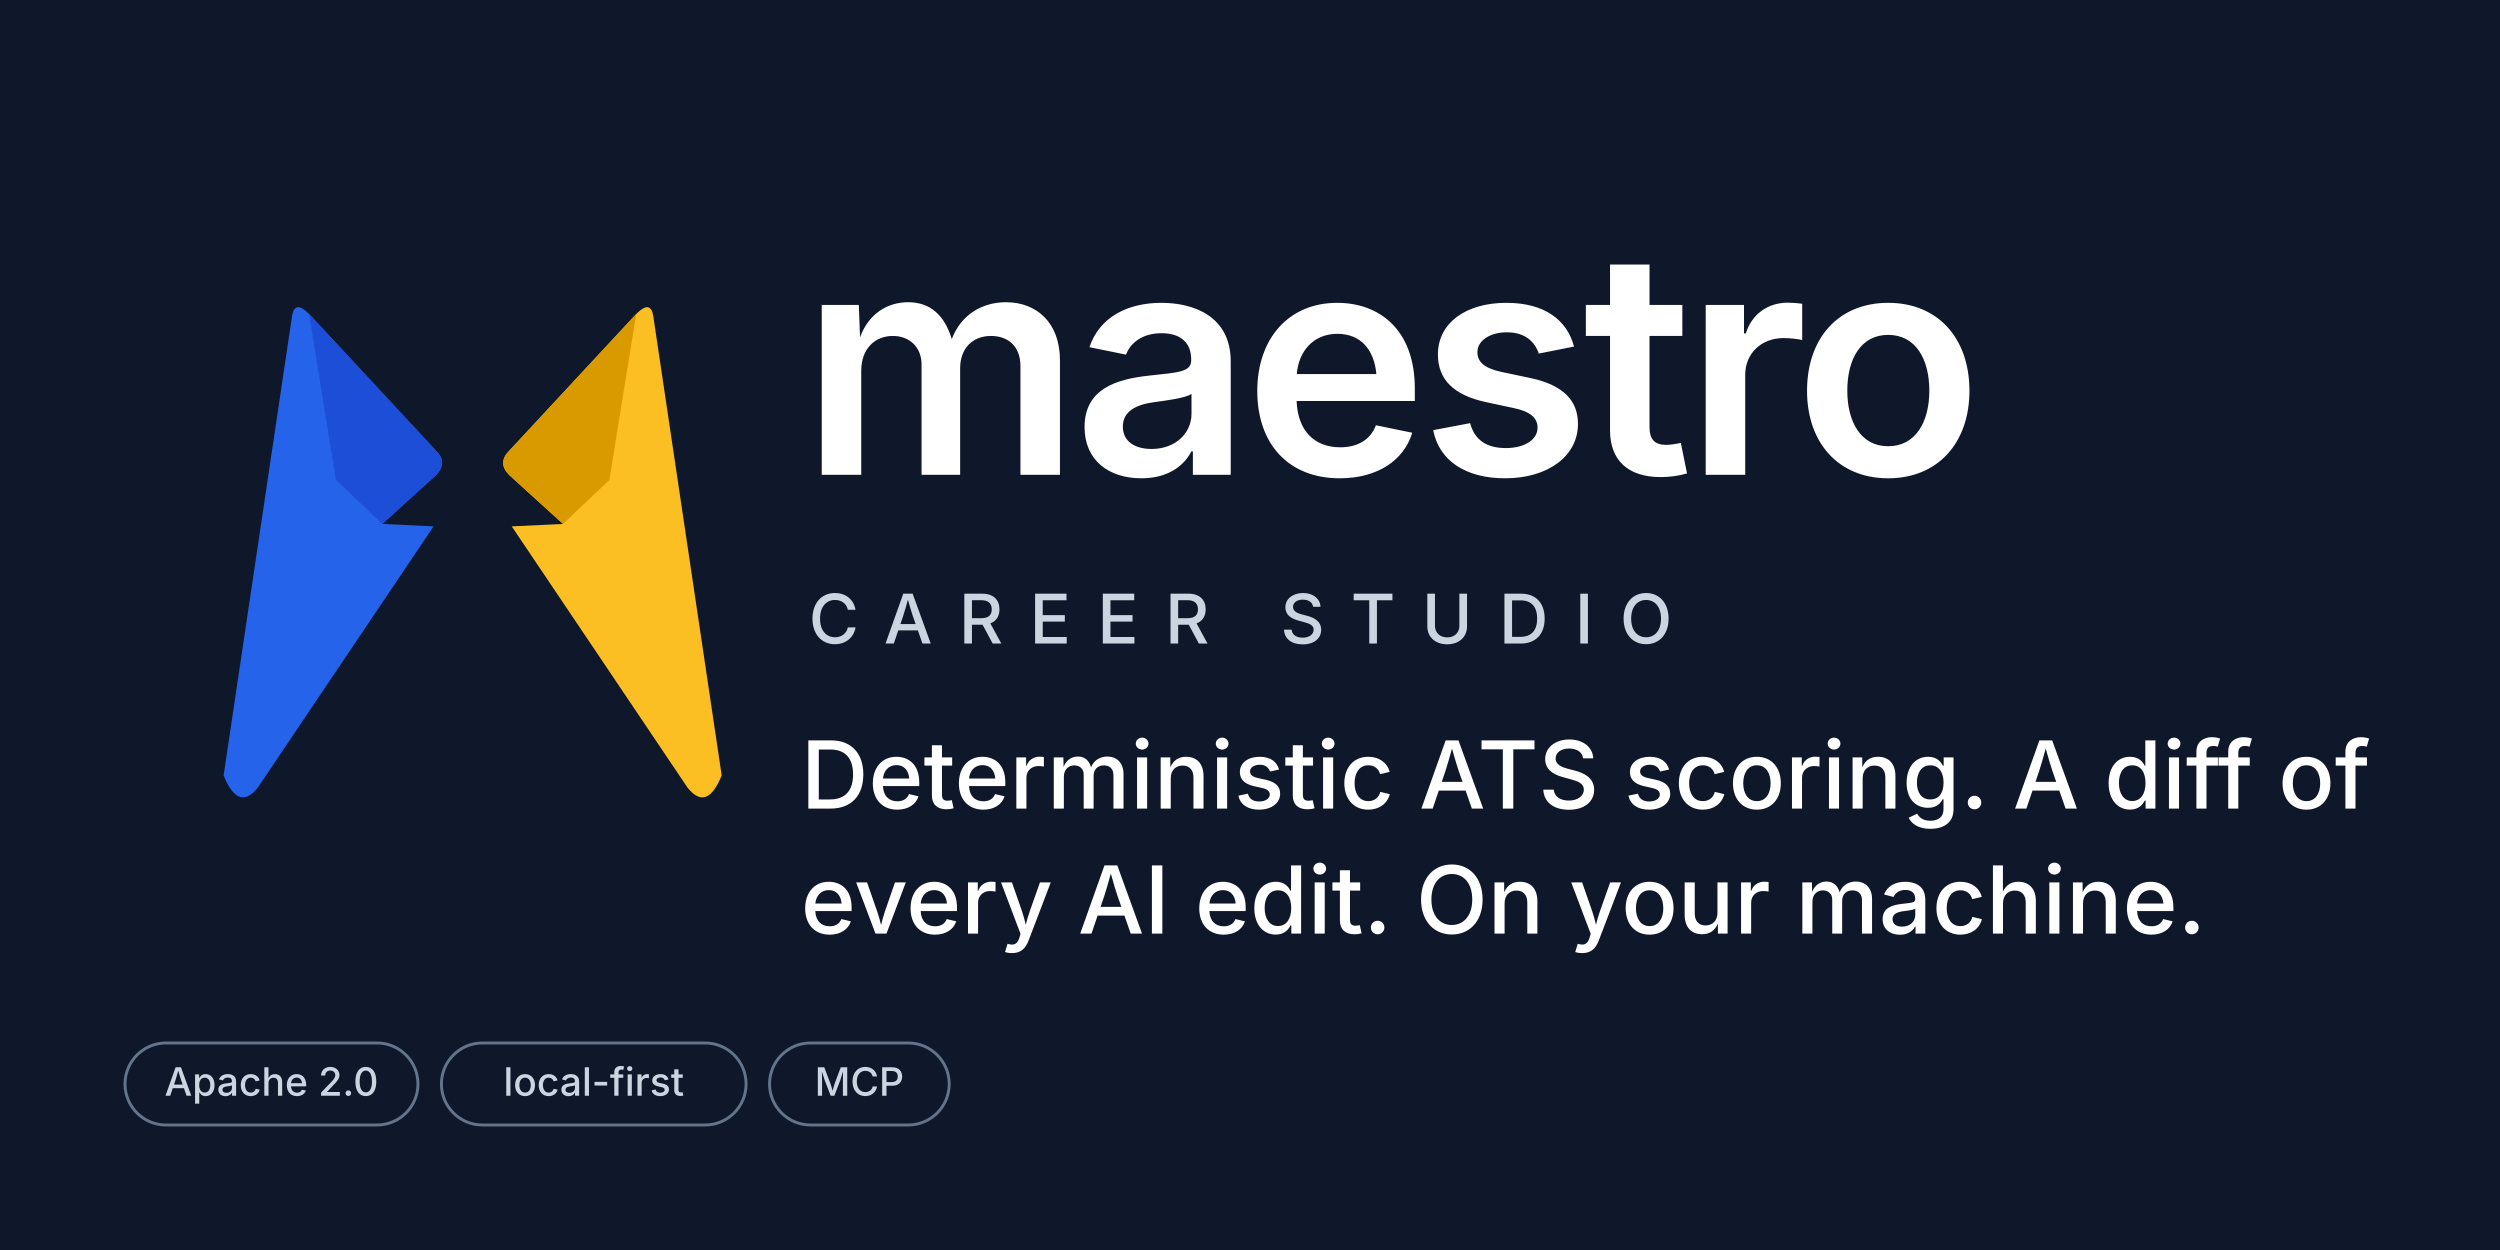
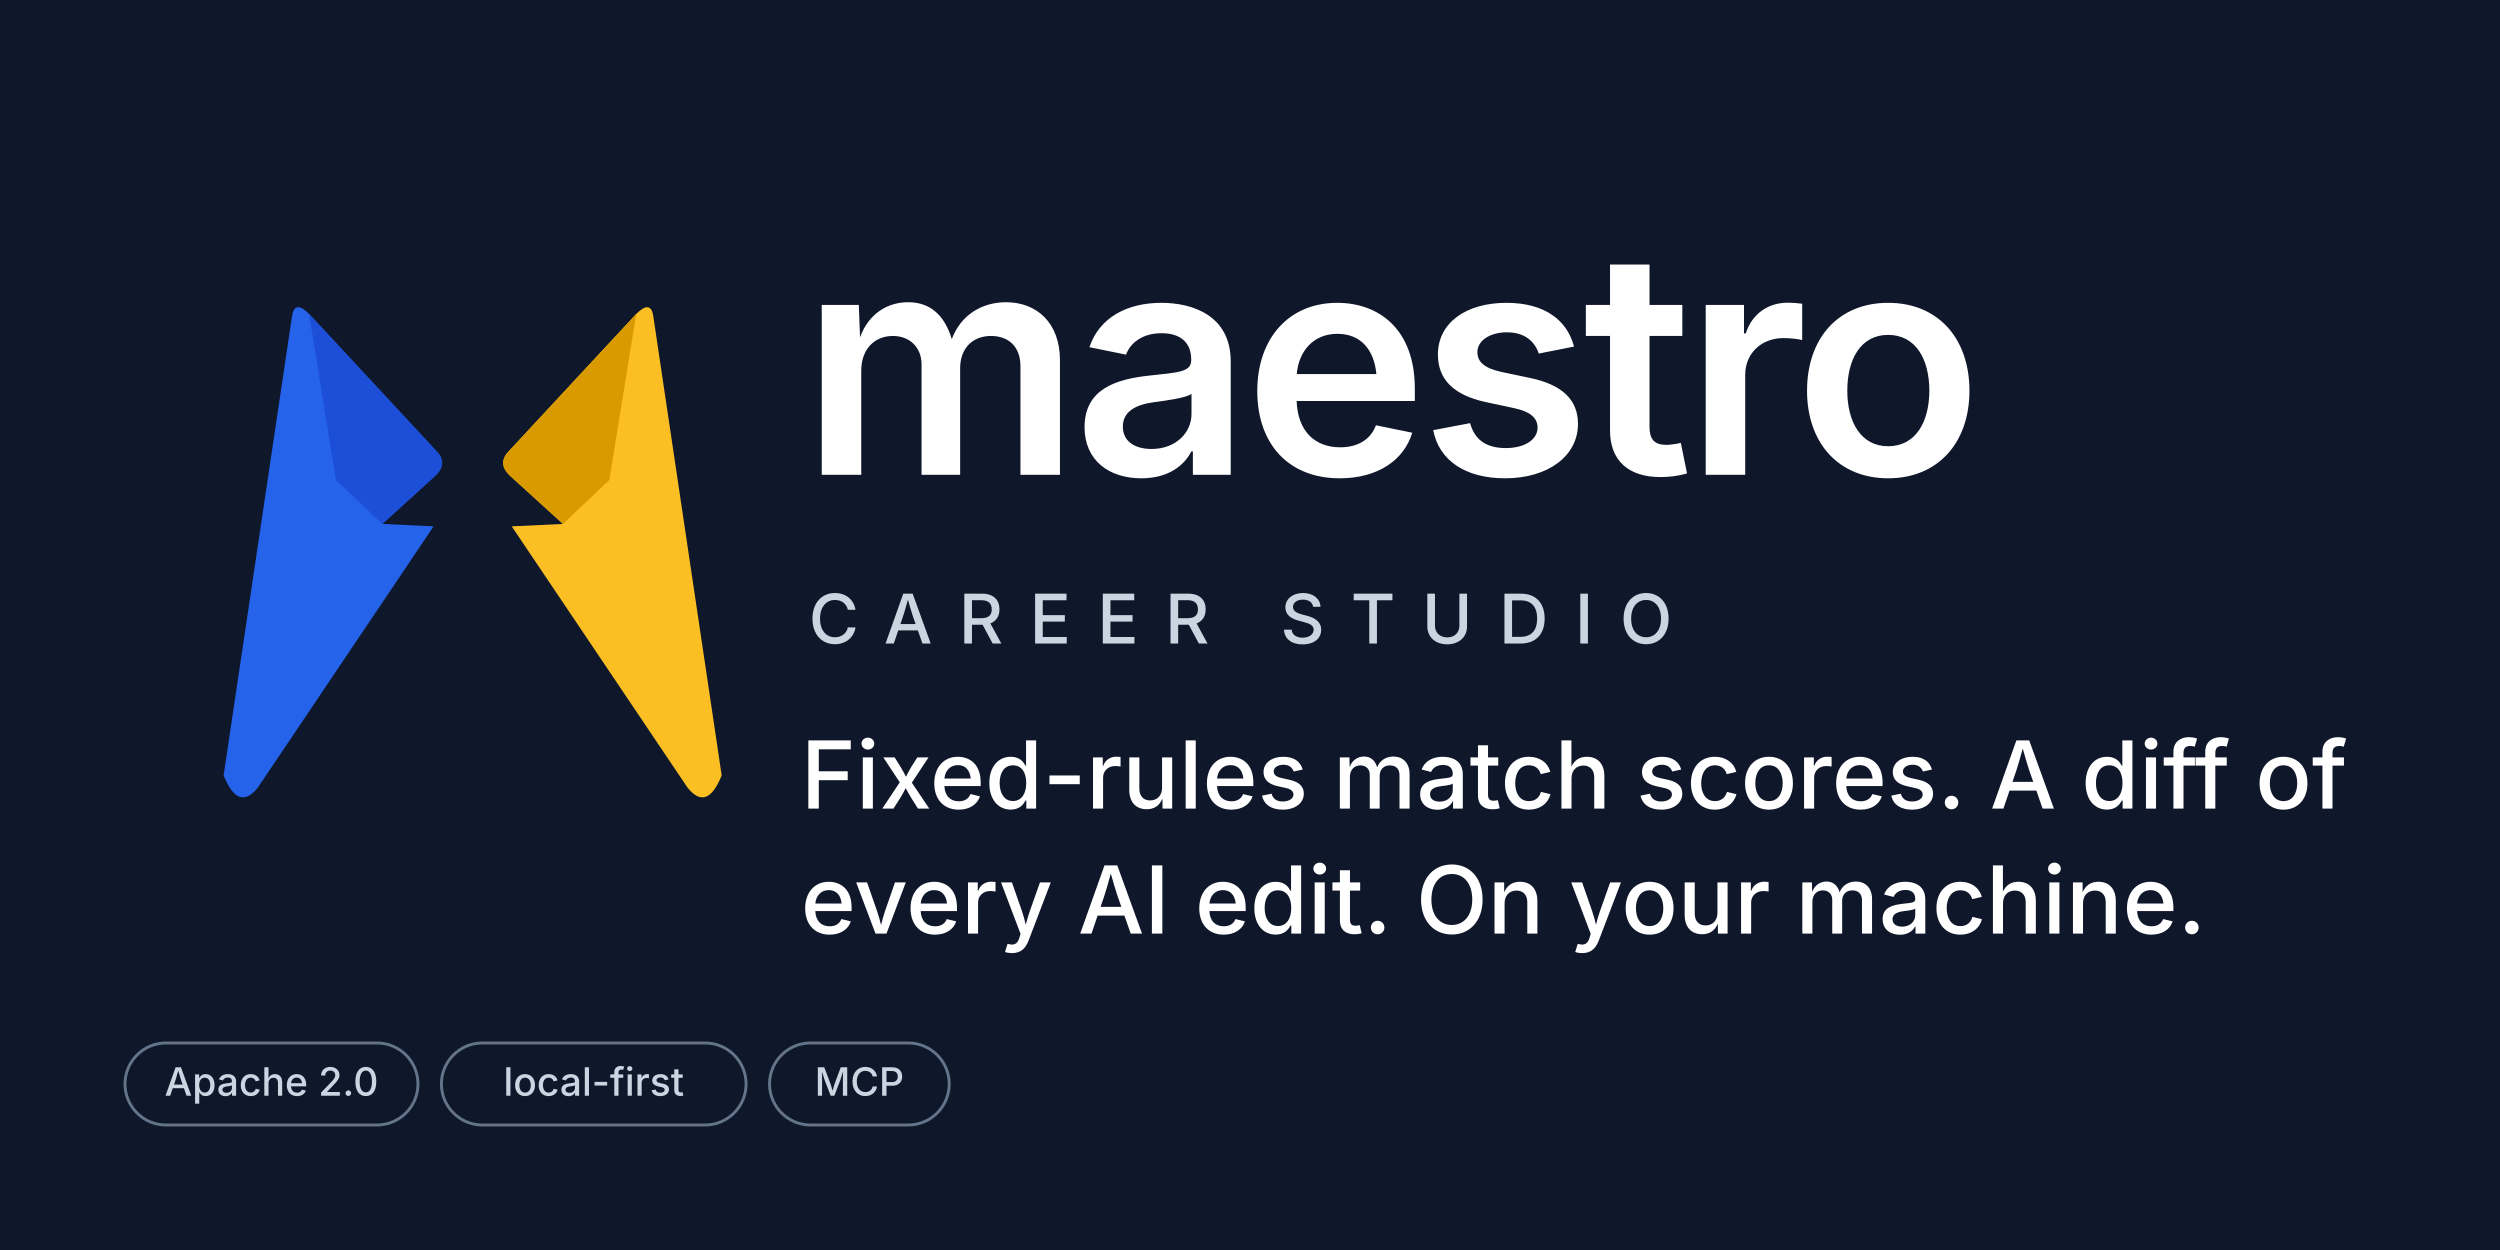
<svg xmlns="http://www.w3.org/2000/svg" width="1280" height="640" viewBox="0 0 1280 640">
  <rect width="1280" height="640" fill="#0F172A" />
  <g id="mark" transform="translate(42 102) scale(1.25)">
    <path d="M58 236              L86 48              Q87 41 93 47              L145 103              Q150 108 145 113              L123 133              L144 134              L72 241              Q64 251 58 236Z" fill="#2563EB" />
    <path d="M93 47              L145 103              Q150 108 145 113              L123 133              L104 115Z" fill="#1D4ED8" />
    <path d="M262 236              L234 48              Q233 41 227 47              L175 103              Q170 108 175 113              L197 133              L176 134              L248 241              Q256 251 262 236Z" fill="#FBBF24" />
    <path d="M227 47              L175 103              Q170 108 175 113              L197 133              L216 115Z" fill="#D99A00" />
  </g>
  <g id="wordmark" transform="translate(410 100) scale(1.35)">
    <path d="M 7.951,106 H 22.932 V 66.532 c 0,-8.585 5.416,-13.194 11.984,-13.194 6.338,0 10.89,4.264 10.89,10.832 V 106 H 60.44 V 65.553 c 0,-7.202 4.437,-12.215 11.696,-12.215 6.165,0 11.178,3.572 11.178,11.523 V 106 H 98.295 V 62.557 c 0,-14.289 -8.873,-22.01 -20.454,-22.01 -9.046,0 -17.112,4.725 -20.569,14.001 -2.766,-9.161 -8.239,-14.001 -16.536,-14.001 -7.663,0 -14.923,4.148 -18.265,13.31 L 22.01,41.584 H 7.951 Z m 121.223,1.325 c 10.025,0 16.133,-4.667 18.956,-10.198 h 0.576 V 106 h 14.347 V 62.96 c 0,-17.17 -14.174,-22.183 -26.273,-22.183 -12.906,0 -23.508,5.474 -27.311,16.824 l 13.886,2.823 c 1.556,-4.264 5.992,-8.124 13.482,-8.124 7.317,0 11.235,3.688 11.235,9.968 v 0.288 c 0,4.437 -4.725,4.609 -15.902,5.819 -12.445,1.325 -24.545,5.013 -24.545,19.532 0,12.676 9.276,19.417 21.549,19.417 z m 3.86,-11.12 c -6.338,0 -10.89,-2.881 -10.89,-8.47 0,-5.877 5.07,-8.354 11.812,-9.276 3.86,-0.519 12.215,-1.556 14.231,-3.169 v 7.605 c 0,7.145 -5.935,13.31 -15.153,13.31 z m 71.384,11.12 c 14.347,0 24.372,-6.856 27.483,-17.285 l -13.771,-2.823 c -2.017,5.474 -6.972,8.354 -13.54,8.354 -9.622,0 -16.133,-6.107 -16.536,-17.573 h 44.826 v -4.725 c 0,-22.586 -13.713,-32.496 -29.442,-32.496 -18.438,0 -30.307,13.598 -30.307,33.418 0,20.166 11.869,33.13 31.286,33.13 z M 188.112,67.8 c 0.691,-8.585 6.223,-15.269 15.384,-15.269 8.931,0 13.943,6.05 14.808,15.269 z m 78.989,39.525 c 16.248,0 27.656,-8.412 27.656,-20.627 0,-9.046 -5.819,-14.808 -18.034,-17.4 l -10.947,-2.305 c -6.568,-1.44 -9.161,-3.803 -9.161,-7.548 0,-4.379 4.84,-7.49 11.178,-7.49 6.914,0 10.602,3.572 12.1,8.066 l 13.367,-2.65 c -2.593,-9.968 -11.062,-16.594 -25.64,-16.594 -15.441,0 -25.985,7.663 -25.985,19.59 0,9.449 5.935,15.384 18.092,18.034 l 11.005,2.362 c 5.877,1.268 8.7,3.63 8.7,7.375 0,4.379 -4.667,7.721 -12.042,7.721 -7.317,0 -11.812,-3.054 -13.54,-9.449 l -14.001,2.65 c 2.247,11.696 12.445,18.265 27.253,18.265 z M 334.337,41.584 H 321.892 V 26.258 H 306.911 V 41.584 H 297.75 v 11.754 h 9.161 v 35.78 c 0,11.408 6.856,17.746 19.187,17.746 3.169,0 6.741,-0.403 10.025,-1.383 l -2.362,-11.581 c -1.44,0.346 -4.091,0.749 -5.474,0.749 -4.552,0 -6.396,-2.132 -6.396,-6.799 V 53.338 h 12.445 z M 343.206,106 h 14.98 V 68.088 c 0,-8.182 6.165,-13.943 14.52,-13.943 2.65,0 5.819,0.403 7.087,0.749 V 41.123 c -1.44,-0.23 -3.803,-0.403 -5.474,-0.403 -7.375,0 -13.598,4.206 -15.902,11.639 h -0.691 V 41.584 h -14.52 z m 69.194,1.325 c 18.783,0 30.825,-13.367 30.825,-33.188 0,-20.051 -12.042,-33.36 -30.825,-33.36 -18.783,0 -30.768,13.31 -30.768,33.36 0,19.82 11.984,33.188 30.768,33.188 z m 0,-12.157 c -10.429,0 -15.499,-9.334 -15.499,-21.088 0,-11.869 5.07,-21.146 15.499,-21.146 10.486,0 15.614,9.276 15.614,21.146 0,11.754 -5.128,21.088 -15.614,21.088 z" fill="#FFFFFF" />
    <path d="m 12.953,170.254 c 4.177,0 7.224,-2.641 7.808,-6.386 H 17.841 c -0.482,2.412 -2.501,3.745 -4.862,3.745 -3.237,0 -5.675,-2.463 -5.675,-7.059 0,-4.57 2.425,-7.084 5.675,-7.084 2.361,0 4.38,1.32 4.862,3.732 h 2.907 c -0.635,-4.012 -3.809,-6.373 -7.795,-6.373 -4.9,0 -8.519,3.656 -8.519,9.725 0,6.043 3.605,9.699 8.519,9.699 z M 32.145,170 h 3.136 l 1.688,-4.989 h 7.439 L 46.147,170 h 3.136 l -6.855,-18.916 h -3.555 z m 5.649,-7.401 1.054,-3.123 c 0.47,-1.447 1.054,-3.415 1.79,-6.119 0.749,2.679 1.32,4.608 1.828,6.119 l 1.092,3.123 z M 62.025,170 h 2.895 v -7.147 h 3.859 c 0.051,0 0.114,0 0.165,0 L 72.778,170 h 3.288 l -4.164,-7.643 c 2.298,-0.863 3.453,-2.793 3.453,-5.332 0,-3.491 -2.171,-5.941 -6.551,-5.941 h -6.779 z m 2.895,-9.623 v -6.817 h 3.555 c 2.793,0 3.948,1.333 3.948,3.466 0,2.12 -1.155,3.352 -3.923,3.352 z M 88.872,170 h 11.984 v -2.488 h -9.09 v -5.827 h 8.379 v -2.476 h -8.379 v -5.637 h 9.014 v -2.488 h -11.908 z m 25.679,0 h 11.984 v -2.488 h -9.09 v -5.827 h 8.379 v -2.476 h -8.379 v -5.637 h 9.014 v -2.488 h -11.908 z m 25.679,0 h 2.895 v -7.147 h 3.859 c 0.051,0 0.114,0 0.165,0 L 150.982,170 h 3.288 l -4.164,-7.643 c 2.298,-0.863 3.453,-2.793 3.453,-5.332 0,-3.491 -2.171,-5.941 -6.551,-5.941 h -6.779 z m 2.895,-9.623 v -6.817 h 3.555 c 2.793,0 3.948,1.333 3.948,3.466 0,2.12 -1.155,3.352 -3.923,3.352 z m 47.231,9.94 c 4.443,0 7.008,-2.336 7.008,-5.548 0,-3.415 -3.034,-4.71 -5.446,-5.332 l -1.841,-0.482 c -1.447,-0.381 -3.402,-1.054 -3.402,-2.844 0,-1.6 1.447,-2.768 3.745,-2.768 2.146,0 3.682,0.99 3.872,2.717 h 2.818 c -0.089,-3.009 -2.742,-5.23 -6.627,-5.23 -3.809,0 -6.703,2.171 -6.703,5.446 0,2.59 1.828,4.177 4.926,5.002 l 2.209,0.609 c 2.031,0.546 3.593,1.193 3.593,2.844 0,1.828 -1.765,3.047 -4.164,3.047 -2.184,0 -4.012,-0.965 -4.177,-3.034 h -2.907 c 0.178,3.453 2.844,5.573 7.097,5.573 z m 19.344,-16.745 h 5.903 V 170 h 2.907 v -16.428 h 5.878 v -2.488 h -14.688 z m 35.467,16.72 c 4.52,0 7.516,-2.818 7.516,-6.792 v -12.416 h -2.907 v 12.175 c 0,2.552 -1.765,4.405 -4.608,4.405 -2.856,0 -4.646,-1.854 -4.646,-4.405 V 151.084 H 237.625 V 163.5 c 0,3.974 2.983,6.792 7.541,6.792 z M 273.028,170 c 5.751,0 9.09,-3.567 9.09,-9.483 0,-5.878 -3.339,-9.433 -8.912,-9.433 h -6.335 V 170 Z m -3.263,-2.539 v -13.838 h 3.25 c 4.126,0 6.259,2.45 6.259,6.894 0,4.481 -2.133,6.944 -6.411,6.944 z m 28.764,-16.377 h -2.895 V 170 h 2.895 z m 22.073,19.17 c 4.9,0 8.519,-3.656 8.519,-9.699 0,-6.068 -3.618,-9.725 -8.519,-9.725 -4.913,0 -8.544,3.656 -8.544,9.725 0,6.043 3.631,9.699 8.544,9.699 z m 0,-2.641 c -3.25,0 -5.675,-2.488 -5.675,-7.059 0,-4.583 2.425,-7.084 5.675,-7.084 3.225,0 5.649,2.488 5.649,7.084 0,4.57 -2.425,7.059 -5.649,7.059 z" fill="#CBD5E1" />
  </g>
  <g id="message" fill="#FFFFFF" font-family="Inter, Arial, sans-serif" font-size="48" font-weight="500">
-     <text x="410" y="414">Deterministic ATS scoring. A diff of</text>
+     <text x="410" y="414">Fixed-rules match scores. A diff of</text>
    <text x="410" y="478">every AI edit. On your machine.</text>
  </g>
  <g id="chips" font-family="Inter, Arial, sans-serif" font-size="20" font-weight="500" fill="#CBD5E1">
    <rect x="64" y="534" width="150" height="42" rx="21" fill="none" stroke="#64748B" stroke-width="1.5" />
    <text x="139" y="561" text-anchor="middle">Apache 2.0</text>
    <rect x="226" y="534" width="156" height="42" rx="21" fill="none" stroke="#64748B" stroke-width="1.5" />
    <text x="304" y="561" text-anchor="middle">local-first</text>
    <rect x="394" y="534" width="92" height="42" rx="21" fill="none" stroke="#64748B" stroke-width="1.5" />
    <text x="440" y="561" text-anchor="middle">MCP</text>
  </g>
</svg>
